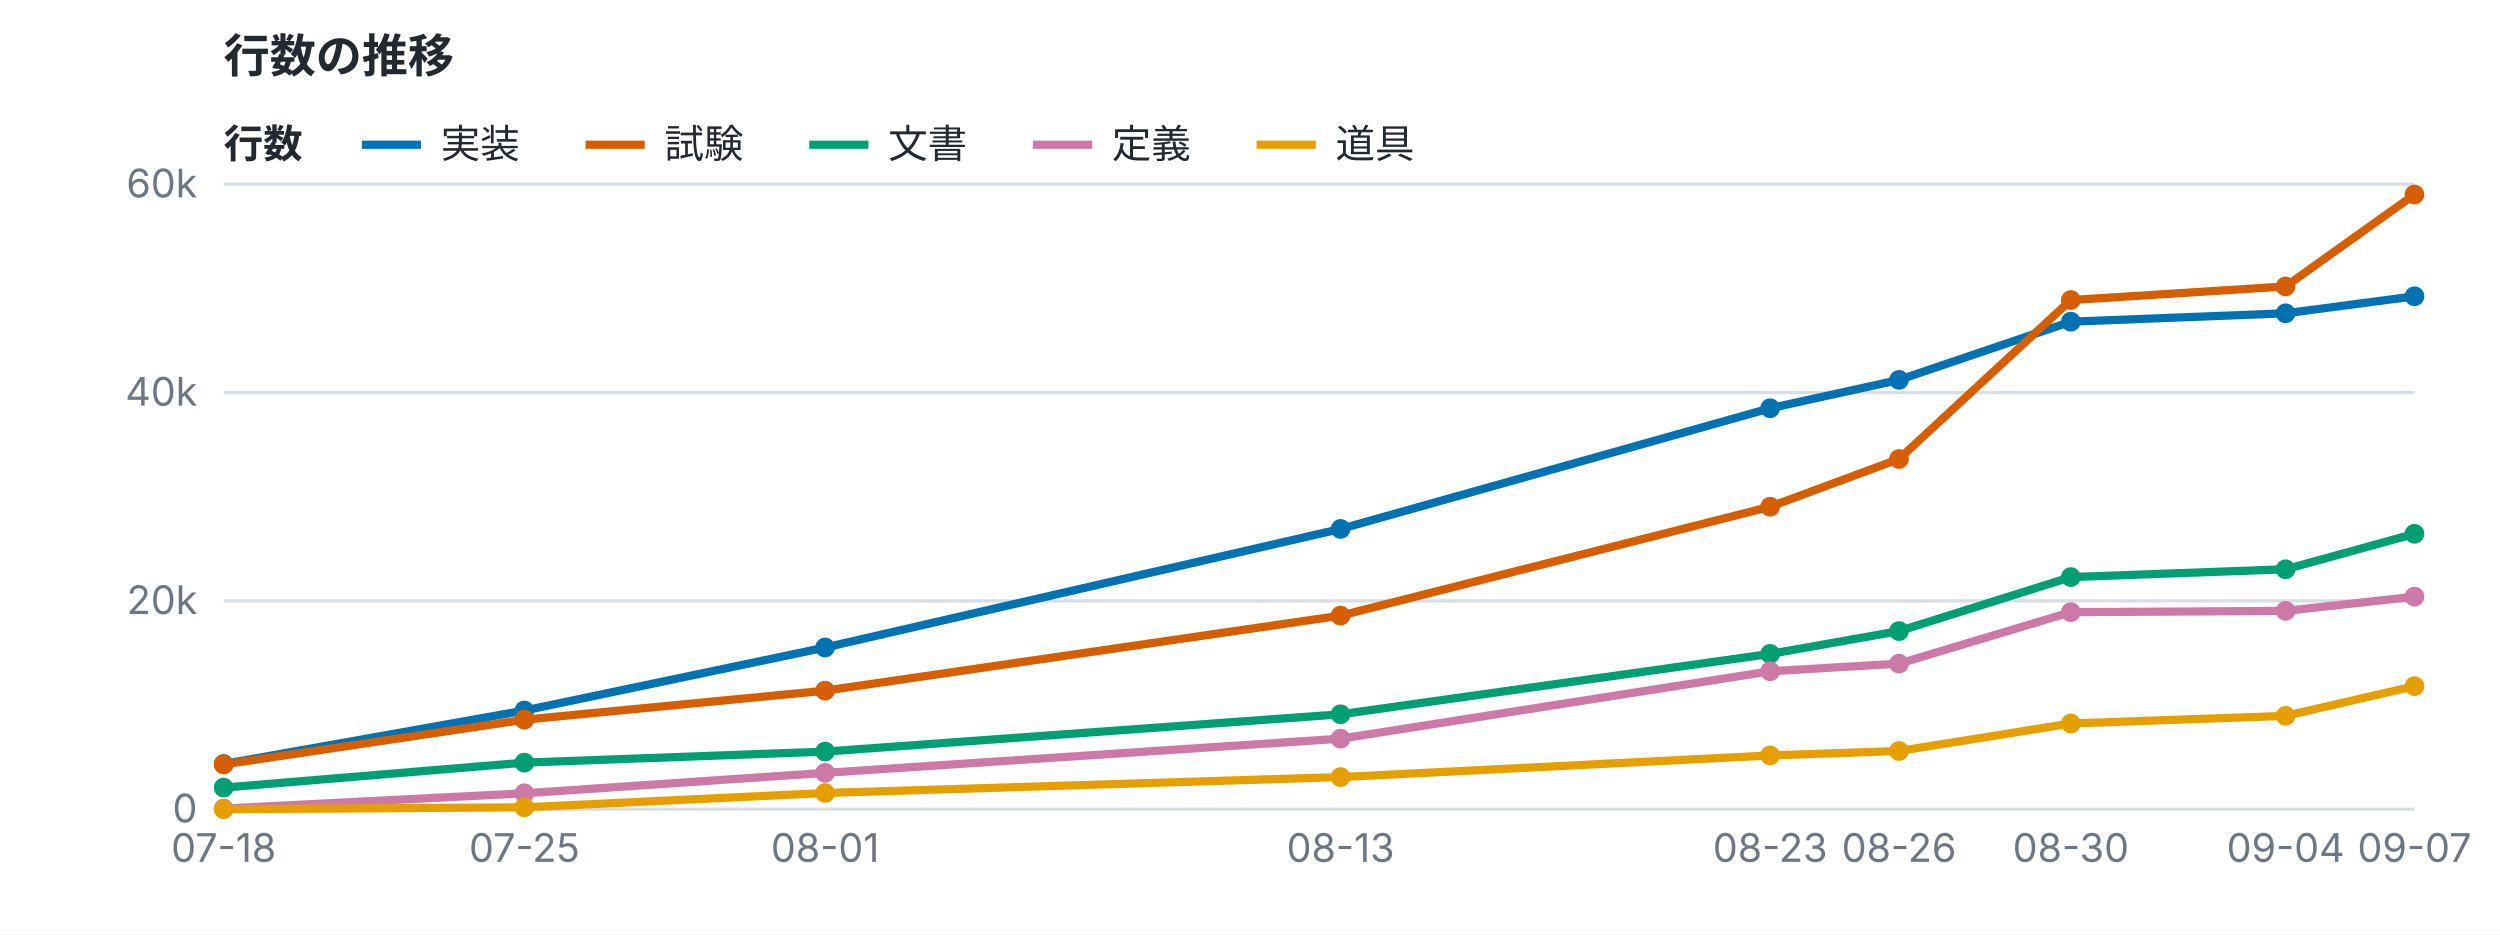
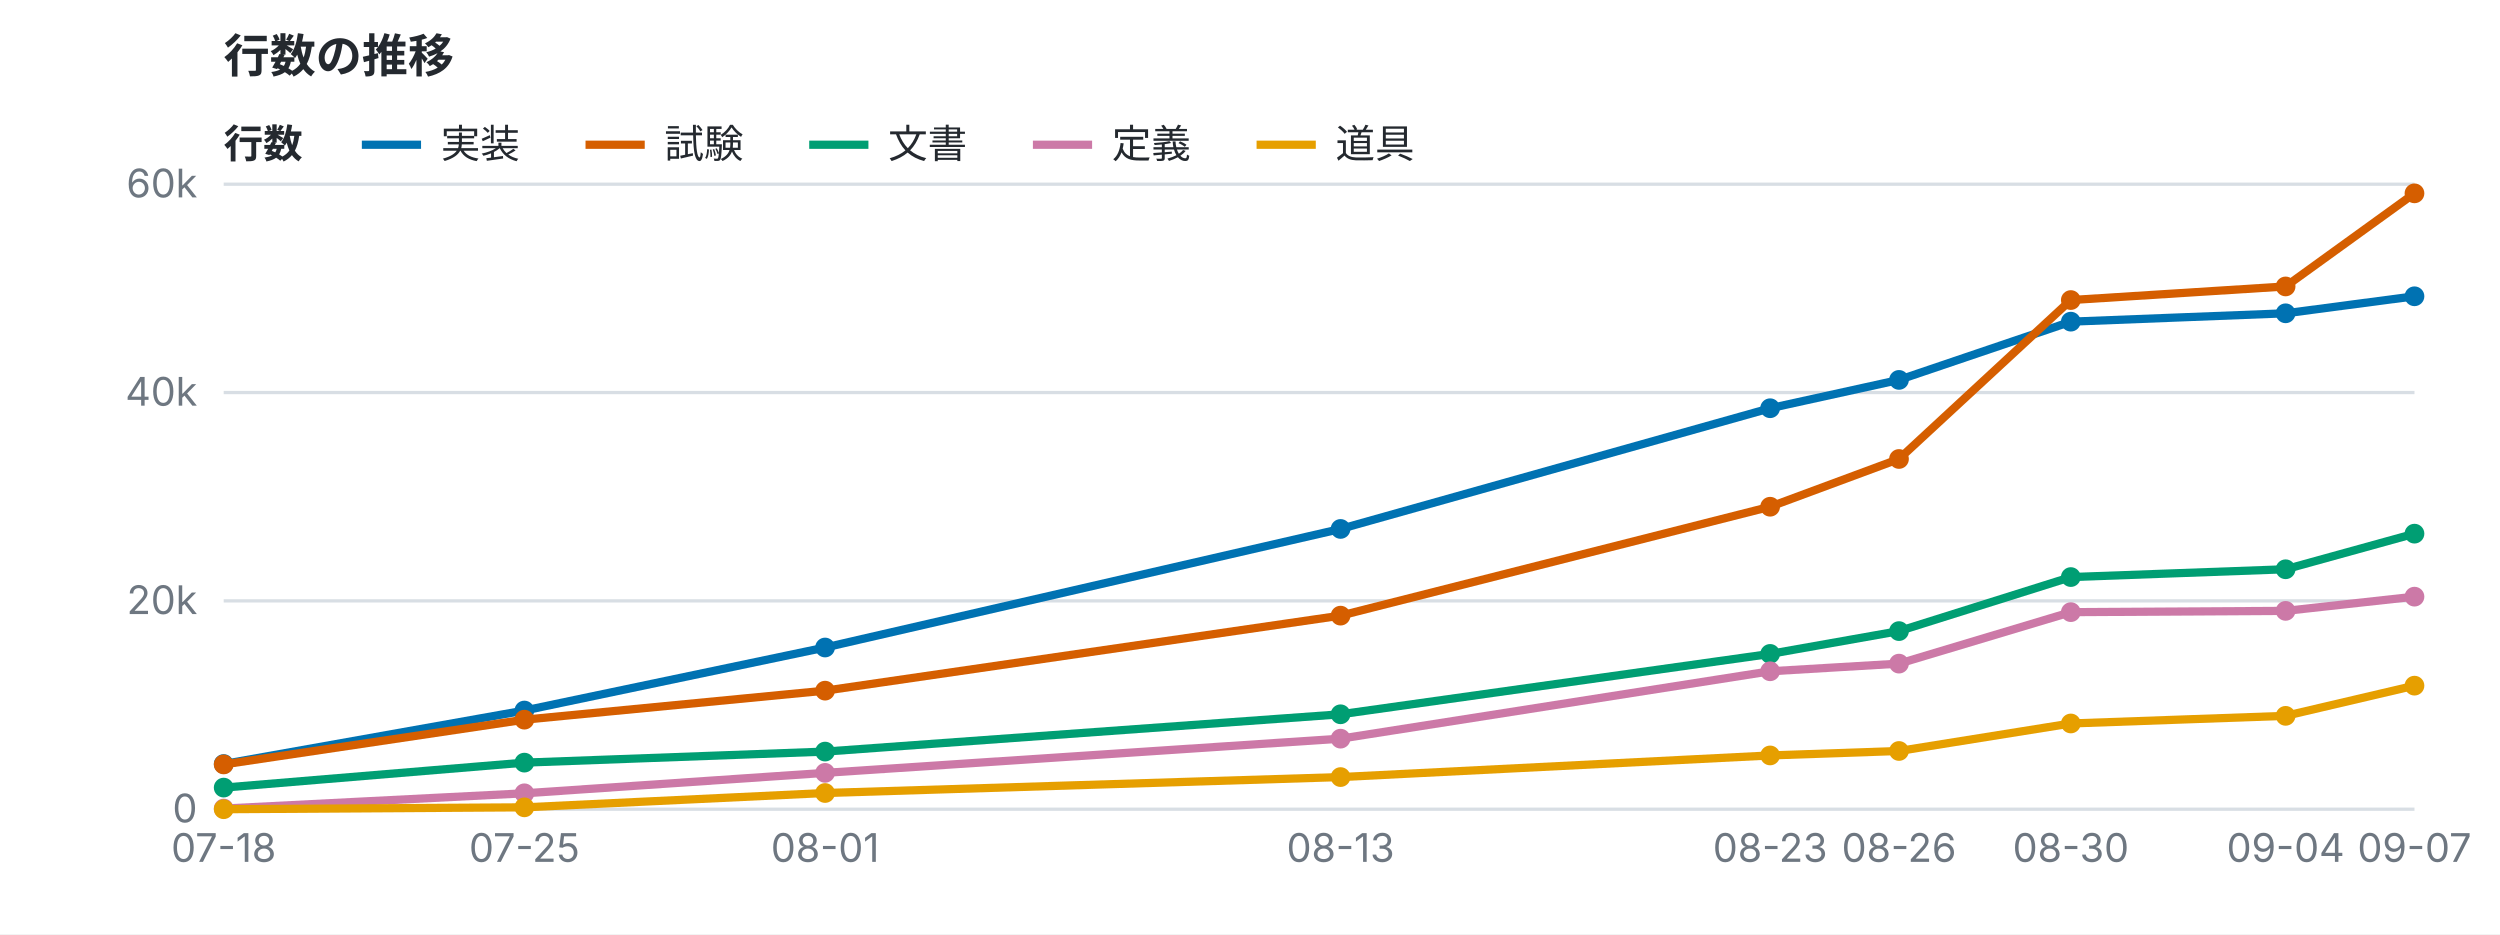
<svg xmlns="http://www.w3.org/2000/svg" width="760" height="284" viewBox="0 0 760 284" font-family="system-ui, -apple-system, 'Segoe UI', 'Hiragino Sans', 'Noto Sans JP', sans-serif" font-size="12">
  <rect width="760" height="284" fill="#ffffff" />
  <text x="68" y="22" font-size="14" font-weight="600" fill="#24292f">行数の推移</text>
  <line x1="68" y1="246" x2="734" y2="246" stroke="#d8dee4" />
  <text x="60" y="250" text-anchor="end" fill="#6e7781">0</text>
  <line x1="68" y1="182.667" x2="734" y2="182.667" stroke="#d8dee4" />
  <text x="60" y="186.667" text-anchor="end" fill="#6e7781">20k</text>
  <line x1="68" y1="119.333" x2="734" y2="119.333" stroke="#d8dee4" />
  <text x="60" y="123.333" text-anchor="end" fill="#6e7781">40k</text>
  <line x1="68" y1="56" x2="734" y2="56" stroke="#d8dee4" />
  <text x="60" y="60" text-anchor="end" fill="#6e7781">60k</text>
  <text x="68" y="48" fill="#24292f" font-weight="600">行数</text>
  <line x1="110" y1="44" x2="128" y2="44" stroke="#0072B2" stroke-width="2.5" />
  <text x="134" y="48" fill="#24292f">実装</text>
  <polyline points="68,232.266 159.412,216.002 250.824,196.844 407.529,160.798 538.118,124.102 577.294,115.492 629.529,97.784 694.824,95.244 734,90.07" fill="none" stroke="#0072B2" stroke-width="2.5" stroke-linejoin="round" />
  <circle cx="68" cy="232.266" r="3" fill="#0072B2" />
  <circle cx="159.412" cy="216.002" r="3" fill="#0072B2" />
  <circle cx="250.824" cy="196.844" r="3" fill="#0072B2" />
  <circle cx="407.529" cy="160.798" r="3" fill="#0072B2" />
  <circle cx="538.118" cy="124.102" r="3" fill="#0072B2" />
  <circle cx="577.294" cy="115.492" r="3" fill="#0072B2" />
  <circle cx="629.529" cy="97.784" r="3" fill="#0072B2" />
  <circle cx="694.824" cy="95.244" r="3" fill="#0072B2" />
  <circle cx="734" cy="90.07" r="3" fill="#0072B2" />
  <line x1="178" y1="44" x2="196" y2="44" stroke="#D55E00" stroke-width="2.5" />
  <text x="202" y="48" fill="#24292f">試験</text>
-   <polyline points="68,232.383 159.412,218.779 250.824,209.96 407.529,187.154 538.118,154.046 577.294,139.53 629.529,91.216 694.824,87.078 734,59.132" fill="none" stroke="#D55E00" stroke-width="2.5" stroke-linejoin="round" />
+   <polyline points="68,232.383 159.412,218.779 250.824,209.96 407.529,187.154 538.118,154.046 577.294,139.53 629.529,91.216 694.824,87.078 734,58.777" fill="none" stroke="#D55E00" stroke-width="2.5" stroke-linejoin="round" />
  <circle cx="68" cy="232.383" r="3" fill="#D55E00" />
  <circle cx="159.412" cy="218.779" r="3" fill="#D55E00" />
  <circle cx="250.824" cy="209.96" r="3" fill="#D55E00" />
  <circle cx="407.529" cy="187.154" r="3" fill="#D55E00" />
  <circle cx="538.118" cy="154.046" r="3" fill="#D55E00" />
  <circle cx="577.294" cy="139.53" r="3" fill="#D55E00" />
  <circle cx="629.529" cy="91.216" r="3" fill="#D55E00" />
  <circle cx="694.824" cy="87.078" r="3" fill="#D55E00" />
-   <circle cx="734" cy="59.132" r="3" fill="#D55E00" />
+   <circle cx="734" cy="58.777" r="3" fill="#D55E00" />
  <line x1="246" y1="44" x2="264" y2="44" stroke="#009E73" stroke-width="2.5" />
  <text x="270" y="48" fill="#24292f">文書</text>
-   <polyline points="68,239.432 159.412,231.839 250.824,228.482 407.529,217.142 538.118,198.788 577.294,191.853 629.529,175.428 694.824,173.056 734,162.273" fill="none" stroke="#009E73" stroke-width="2.5" stroke-linejoin="round" />
+   <polyline points="68,239.432 159.412,231.839 250.824,228.482 407.529,217.142 538.118,198.788 577.294,191.853 629.529,175.428 694.824,173.056 734,162.232" fill="none" stroke="#009E73" stroke-width="2.5" stroke-linejoin="round" />
  <circle cx="68" cy="239.432" r="3" fill="#009E73" />
  <circle cx="159.412" cy="231.839" r="3" fill="#009E73" />
  <circle cx="250.824" cy="228.482" r="3" fill="#009E73" />
  <circle cx="407.529" cy="217.142" r="3" fill="#009E73" />
  <circle cx="538.118" cy="198.788" r="3" fill="#009E73" />
  <circle cx="577.294" cy="191.853" r="3" fill="#009E73" />
  <circle cx="629.529" cy="175.428" r="3" fill="#009E73" />
  <circle cx="694.824" cy="173.056" r="3" fill="#009E73" />
-   <circle cx="734" cy="162.273" r="3" fill="#009E73" />
+   <circle cx="734" cy="162.232" r="3" fill="#009E73" />
  <line x1="314" y1="44" x2="332" y2="44" stroke="#CC79A7" stroke-width="2.5" />
  <text x="338" y="48" fill="#24292f">定義</text>
  <polyline points="68,245.8 159.412,241.165 250.824,234.948 407.529,224.555 538.118,204.067 577.294,201.743 629.529,186.09 694.824,185.707 734,181.384" fill="none" stroke="#CC79A7" stroke-width="2.5" stroke-linejoin="round" />
  <circle cx="68" cy="245.8" r="3" fill="#CC79A7" />
  <circle cx="159.412" cy="241.165" r="3" fill="#CC79A7" />
  <circle cx="250.824" cy="234.948" r="3" fill="#CC79A7" />
  <circle cx="407.529" cy="224.555" r="3" fill="#CC79A7" />
  <circle cx="538.118" cy="204.067" r="3" fill="#CC79A7" />
  <circle cx="577.294" cy="201.743" r="3" fill="#CC79A7" />
  <circle cx="629.529" cy="186.09" r="3" fill="#CC79A7" />
  <circle cx="694.824" cy="185.707" r="3" fill="#CC79A7" />
  <circle cx="734" cy="181.384" r="3" fill="#CC79A7" />
  <line x1="382" y1="44" x2="400" y2="44" stroke="#E69F00" stroke-width="2.5" />
  <text x="406" y="48" fill="#24292f">道具</text>
-   <polyline points="68,246 159.412,245.43 250.824,241.073 407.529,236.231 538.118,229.654 577.294,228.298 629.529,219.935 694.824,217.617 734,208.589" fill="none" stroke="#E69F00" stroke-width="2.5" stroke-linejoin="round" />
+   <polyline points="68,246 159.412,245.43 250.824,241.073 407.529,236.231 538.118,229.654 577.294,228.298 629.529,219.935 694.824,217.617 734,208.44" fill="none" stroke="#E69F00" stroke-width="2.5" stroke-linejoin="round" />
  <circle cx="68" cy="246" r="3" fill="#E69F00" />
  <circle cx="159.412" cy="245.43" r="3" fill="#E69F00" />
  <circle cx="250.824" cy="241.073" r="3" fill="#E69F00" />
  <circle cx="407.529" cy="236.231" r="3" fill="#E69F00" />
  <circle cx="538.118" cy="229.654" r="3" fill="#E69F00" />
  <circle cx="577.294" cy="228.298" r="3" fill="#E69F00" />
  <circle cx="629.529" cy="219.935" r="3" fill="#E69F00" />
  <circle cx="694.824" cy="217.617" r="3" fill="#E69F00" />
-   <circle cx="734" cy="208.589" r="3" fill="#E69F00" />
+   <circle cx="734" cy="208.44" r="3" fill="#E69F00" />
  <text x="68" y="262" text-anchor="middle" fill="#6e7781">07-18</text>
  <text x="159.412" y="262" text-anchor="middle" fill="#6e7781">07-25</text>
  <text x="250.824" y="262" text-anchor="middle" fill="#6e7781">08-01</text>
  <text x="407.529" y="262" text-anchor="middle" fill="#6e7781">08-13</text>
  <text x="538.118" y="262" text-anchor="middle" fill="#6e7781">08-23</text>
  <text x="577.294" y="262" text-anchor="middle" fill="#6e7781">08-26</text>
  <text x="629.529" y="262" text-anchor="middle" fill="#6e7781">08-30</text>
  <text x="694.824" y="262" text-anchor="middle" fill="#6e7781">09-04</text>
  <text x="734" y="262" text-anchor="middle" fill="#6e7781">09-07</text>
</svg>
